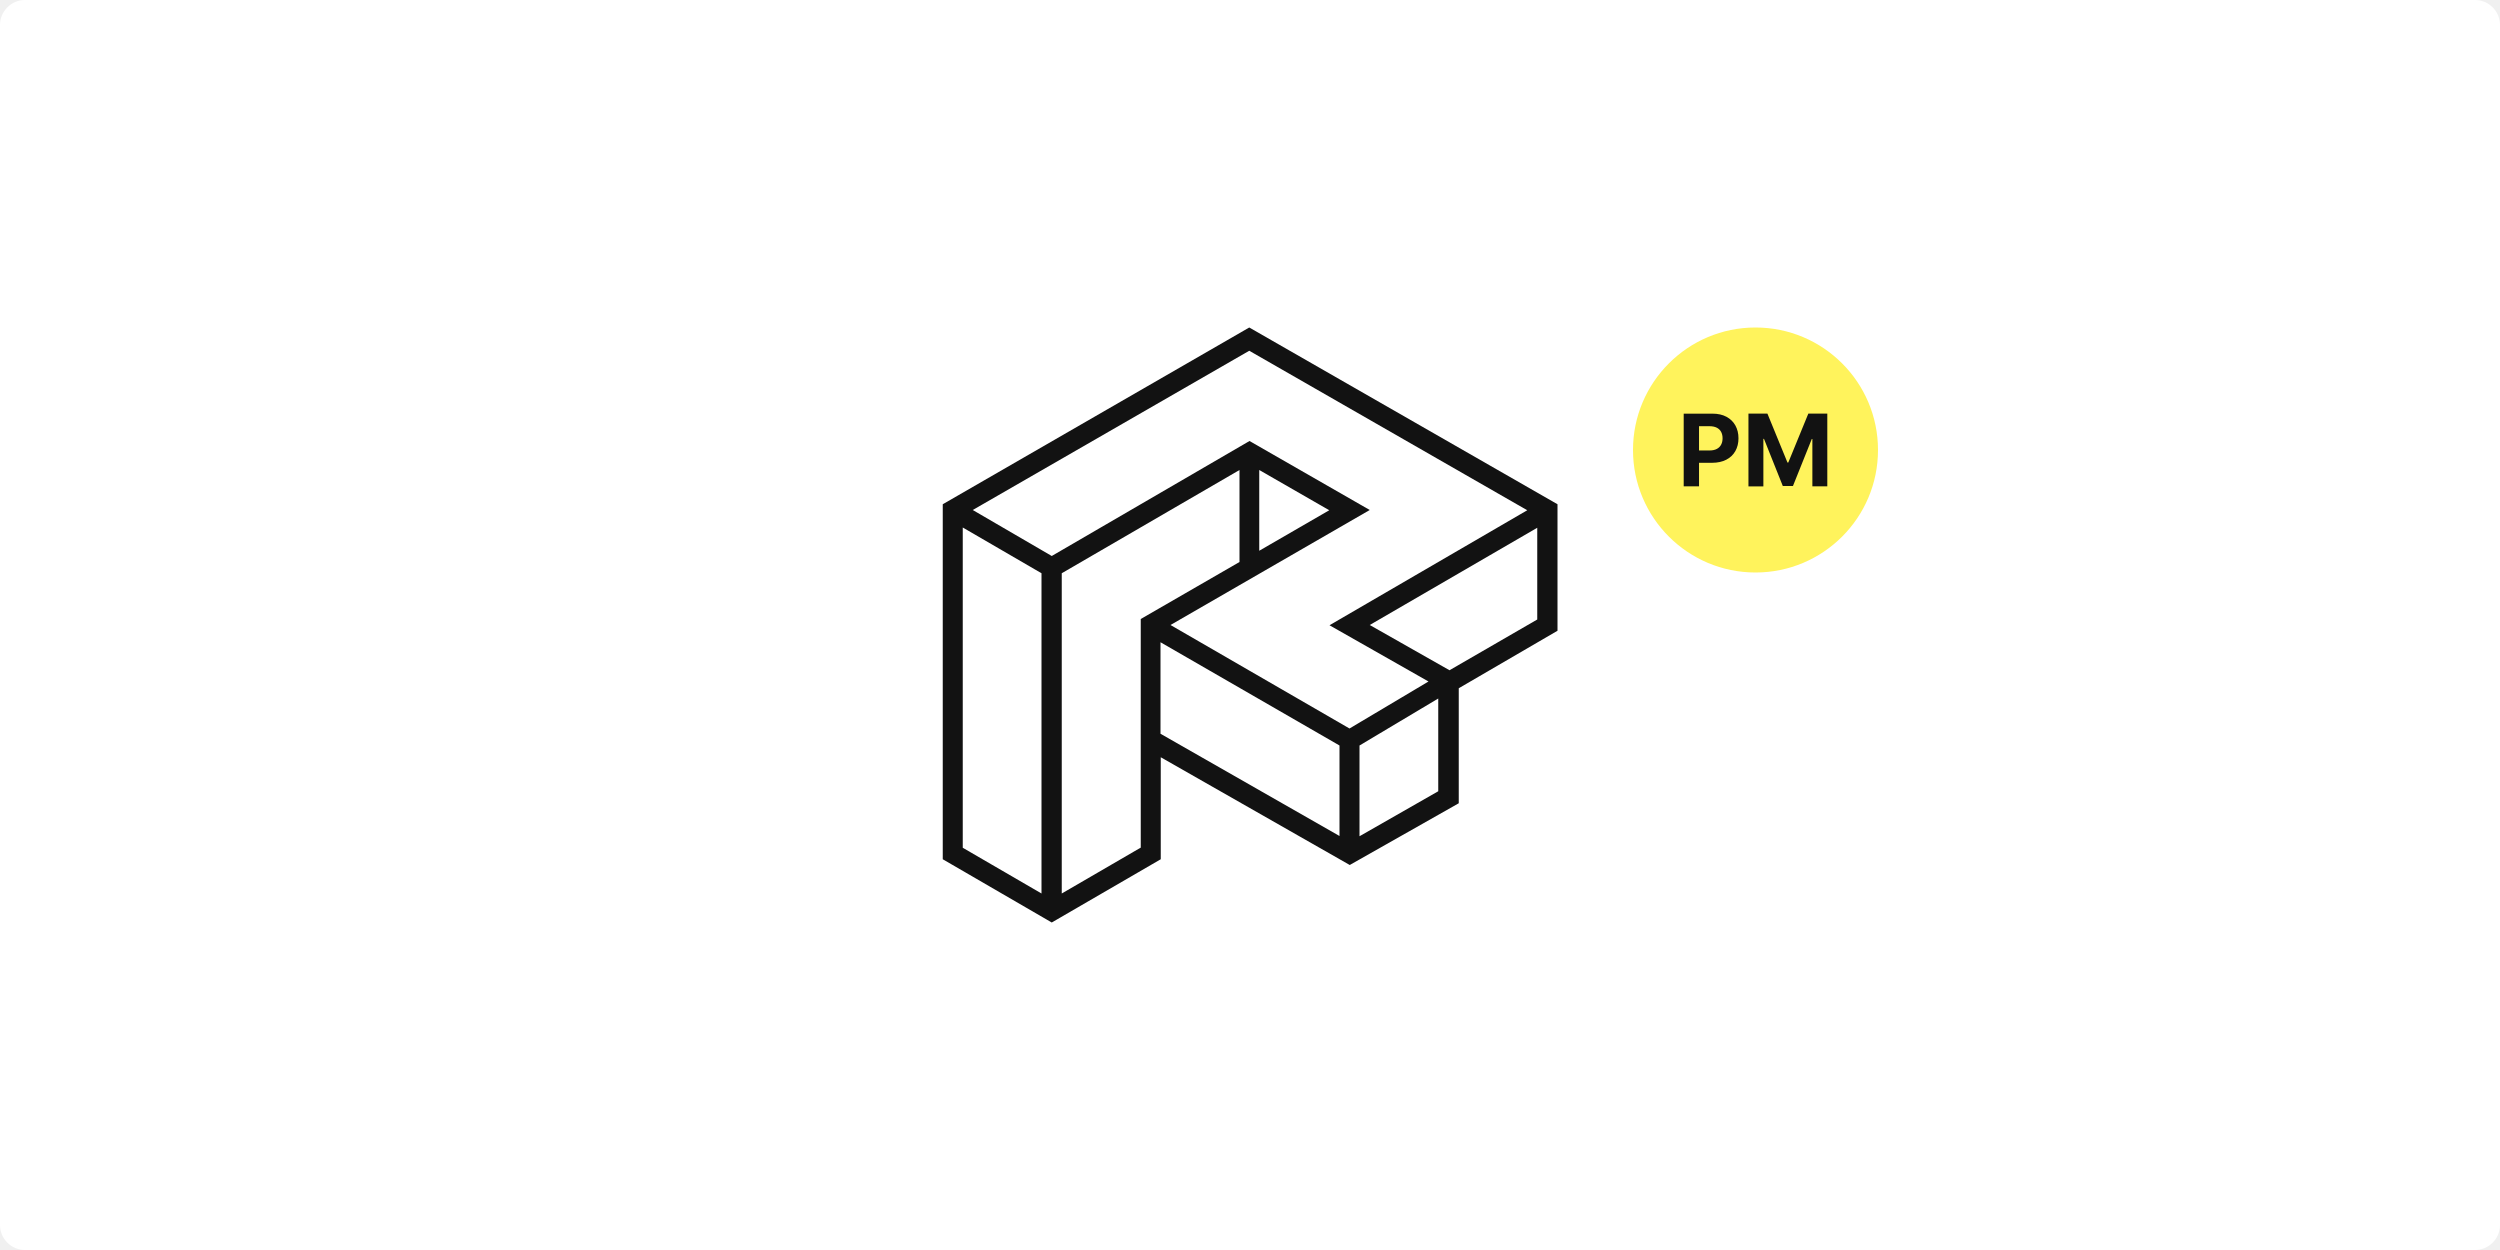
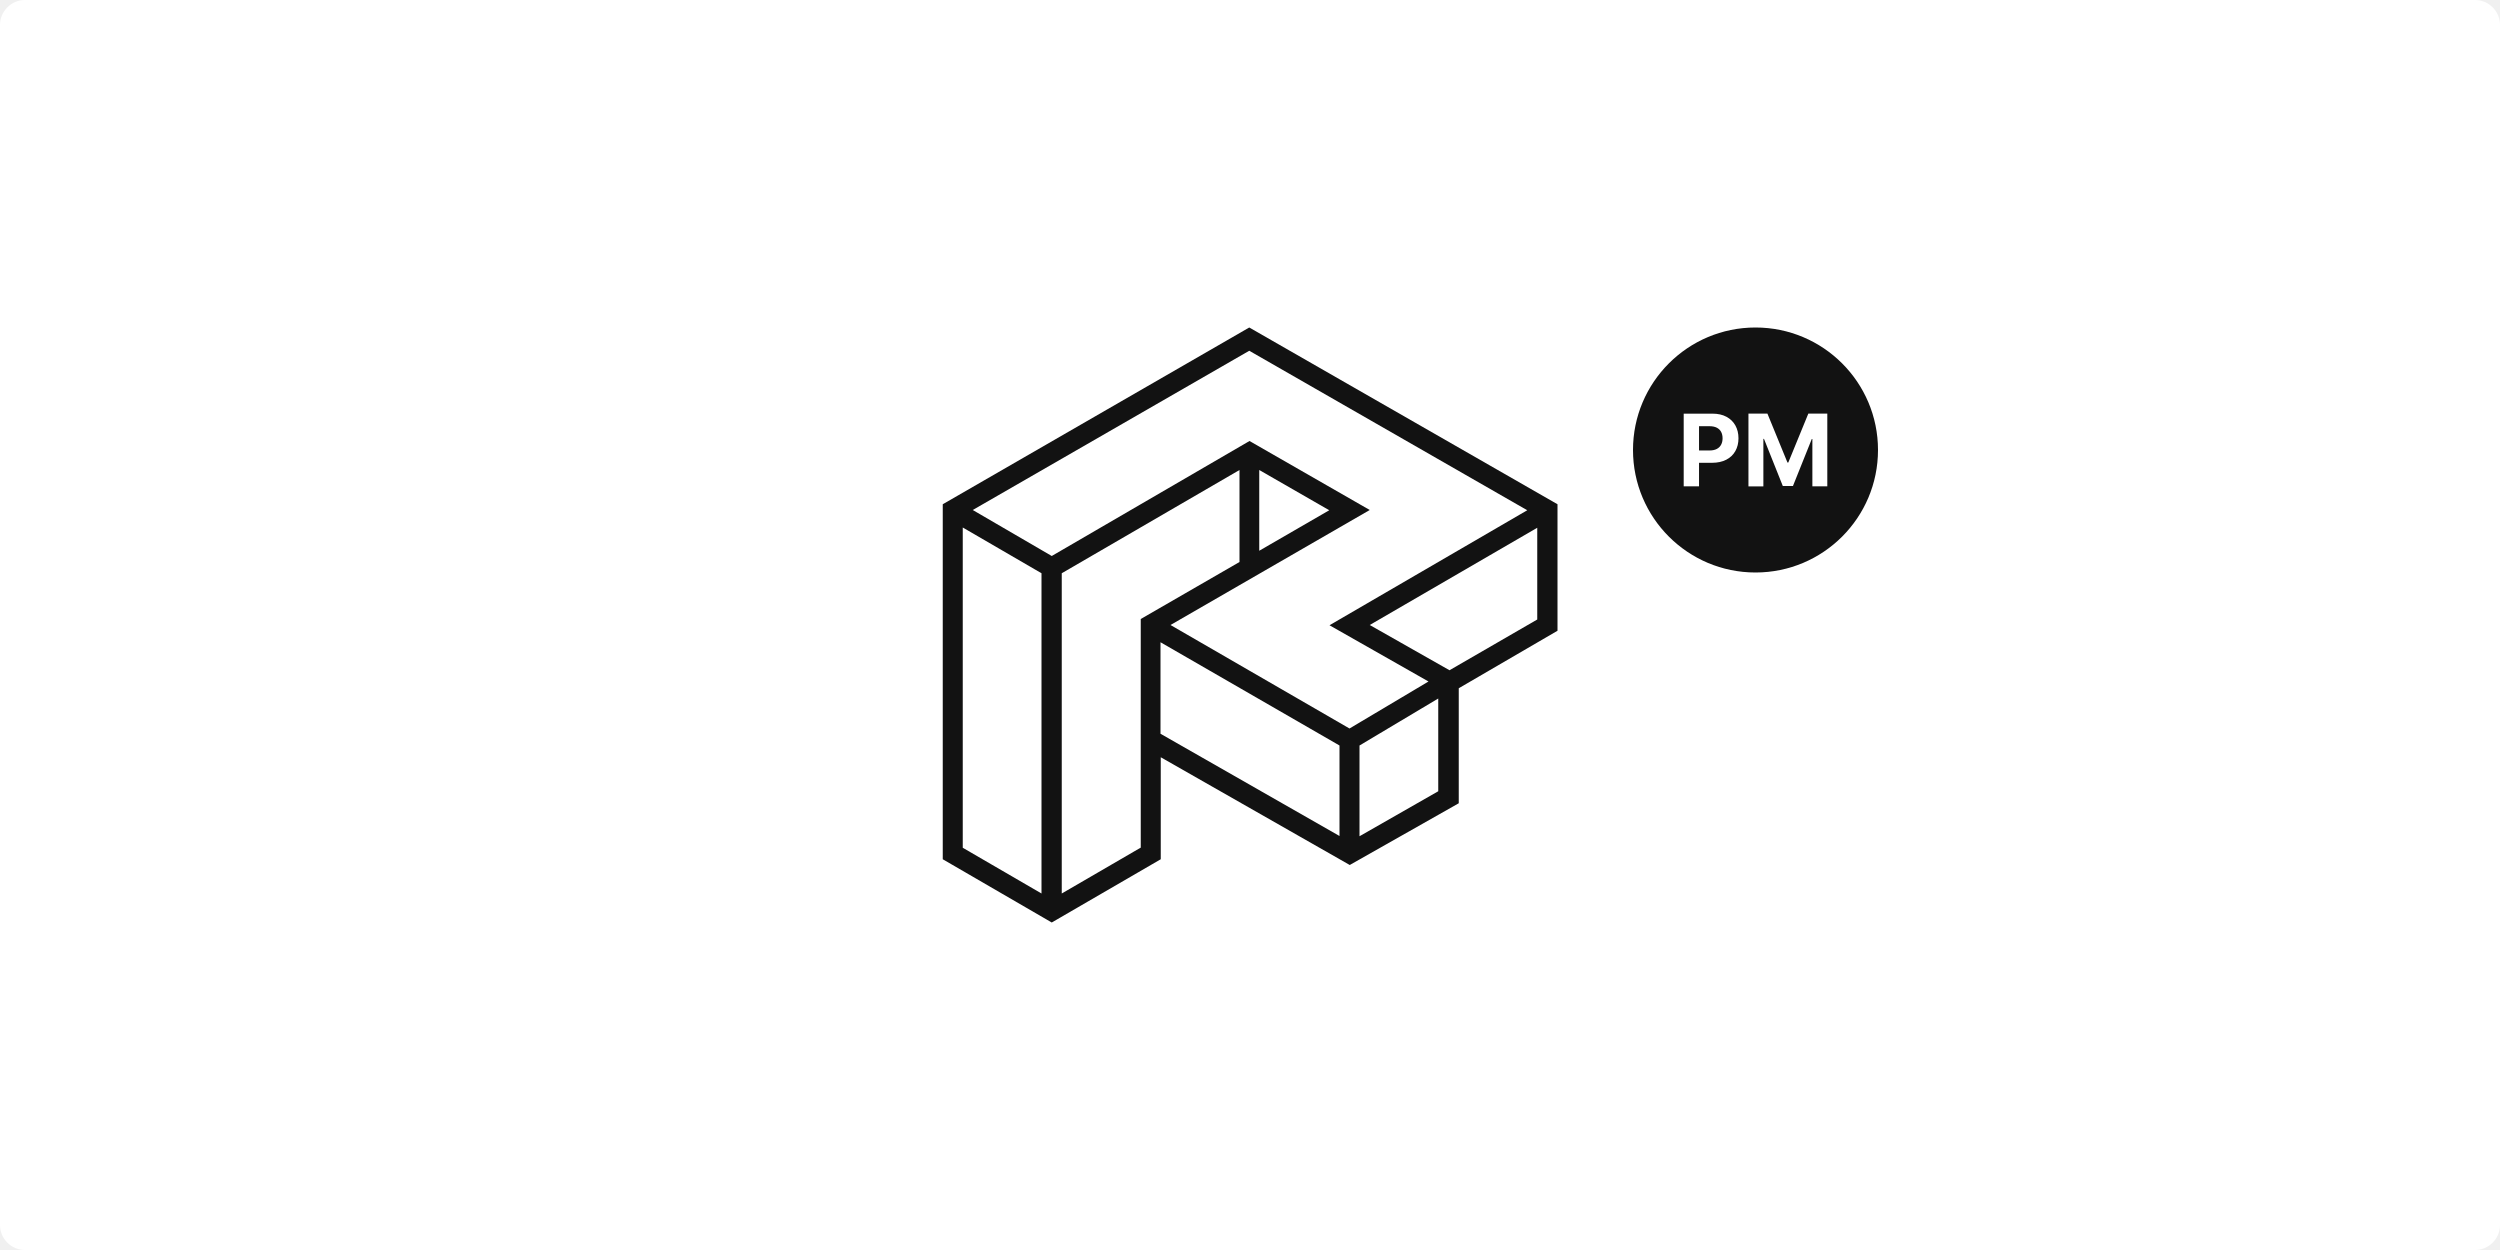
<svg xmlns="http://www.w3.org/2000/svg" version="1.1" x="0px" y="0px" viewBox="0 0 1000 500" style="enable-background:new 0 0 1000 500;" xml:space="preserve">
  <style type="text/css">
		.st0{fill:#FFFFFF;}
		.st1{fill:#121212;}
- 		.st2{fill:#FFF35C;}
	</style>
  <path class="st0" d="M990,500H10c-5.5,0-10-4.5-10-10V10C0,4.5,4.5,0,10,0h980c5.5,0,10,4.5,10,10v480C1000,495.5,995.5,500,990,500   z" />
  <path class="st1" d="M499.7,131l-122.6,70.7v142l43.6,25.3l43.6-25.3v-40.8l75.6,43.1l43.6-24.7v-46l39.5-23v-50.6L499.7,131z   M499.7,140.3l111.2,63.8l-79.1,46l39.6,22.5l-31.6,18.8L468.2,250l79.7-46l-48.1-27.6l-79.1,46L389.1,204L499.7,140.3z M503.7,188   l28,16.1l-28,16.2V188L503.7,188z M385.1,339.1V211l31.5,18.3v128.1L385.1,339.1z M456.2,339.1l-31.5,18.3V229.3l71.1-41.3v36.8   l-39.5,22.8v91.5H456.2z M464.2,256.9l71.6,41.3v36.2l-71.6-40.9L464.2,256.9L464.2,256.9z M543.8,334.5v-36.3l31.5-18.8v37.1   L543.8,334.5z M579.8,268.1L547.9,250l67-38.9v36.7L579.8,268.1z" />
-   <circle class="st2" cx="702.2" cy="180" r="49" />
-   <path class="st1" d="M673.48,194.55v-29.09h11.48c2.21,0,4.09,0.42,5.64,1.26c1.55,0.84,2.74,2,3.56,3.48   c0.82,1.48,1.23,3.19,1.23,5.12s-0.42,3.64-1.25,5.11c-0.83,1.48-2.04,2.63-3.62,3.45c-1.58,0.82-3.48,1.24-5.72,1.24h-7.32v-4.93   h6.32c1.18,0,2.16-0.21,2.93-0.62c0.77-0.41,1.35-0.98,1.73-1.72c0.38-0.73,0.57-1.58,0.57-2.54c0-0.97-0.19-1.81-0.57-2.54   c-0.38-0.72-0.96-1.29-1.74-1.69c-0.78-0.4-1.76-0.6-2.96-0.6h-4.15v24.06H673.48z" />
-   <path class="st1" d="M699.39,165.45h7.58l8.01,19.55h0.34l8.01-19.55h7.59v29.09h-5.97v-18.93h-0.24l-7.53,18.79h-4.06   l-7.53-18.86h-0.24v19.01h-5.97V165.45z" />
+   <circle class="st1" cx="702.2" cy="180" r="49" />
+   <path class="st0" d="M673.48,194.55v-29.09h11.48c2.21,0,4.09,0.42,5.64,1.26c1.55,0.84,2.74,2,3.56,3.48   c0.82,1.48,1.23,3.19,1.23,5.12s-0.42,3.64-1.25,5.11c-0.83,1.48-2.04,2.63-3.62,3.45c-1.58,0.82-3.48,1.24-5.72,1.24h-7.32v-4.93   h6.32c1.18,0,2.16-0.21,2.93-0.62c0.77-0.41,1.35-0.98,1.73-1.72c0.38-0.73,0.57-1.58,0.57-2.54c0-0.97-0.19-1.81-0.57-2.54   c-0.38-0.72-0.96-1.29-1.74-1.69c-0.78-0.4-1.76-0.6-2.96-0.6h-4.15v24.06H673.48z" />
+   <path class="st0" d="M699.39,165.45h7.58l8.01,19.55h0.34l8.01-19.55h7.59v29.09h-5.97v-18.93h-0.24l-7.53,18.79h-4.06   l-7.53-18.86h-0.24v19.01h-5.97V165.45z" />
</svg>
